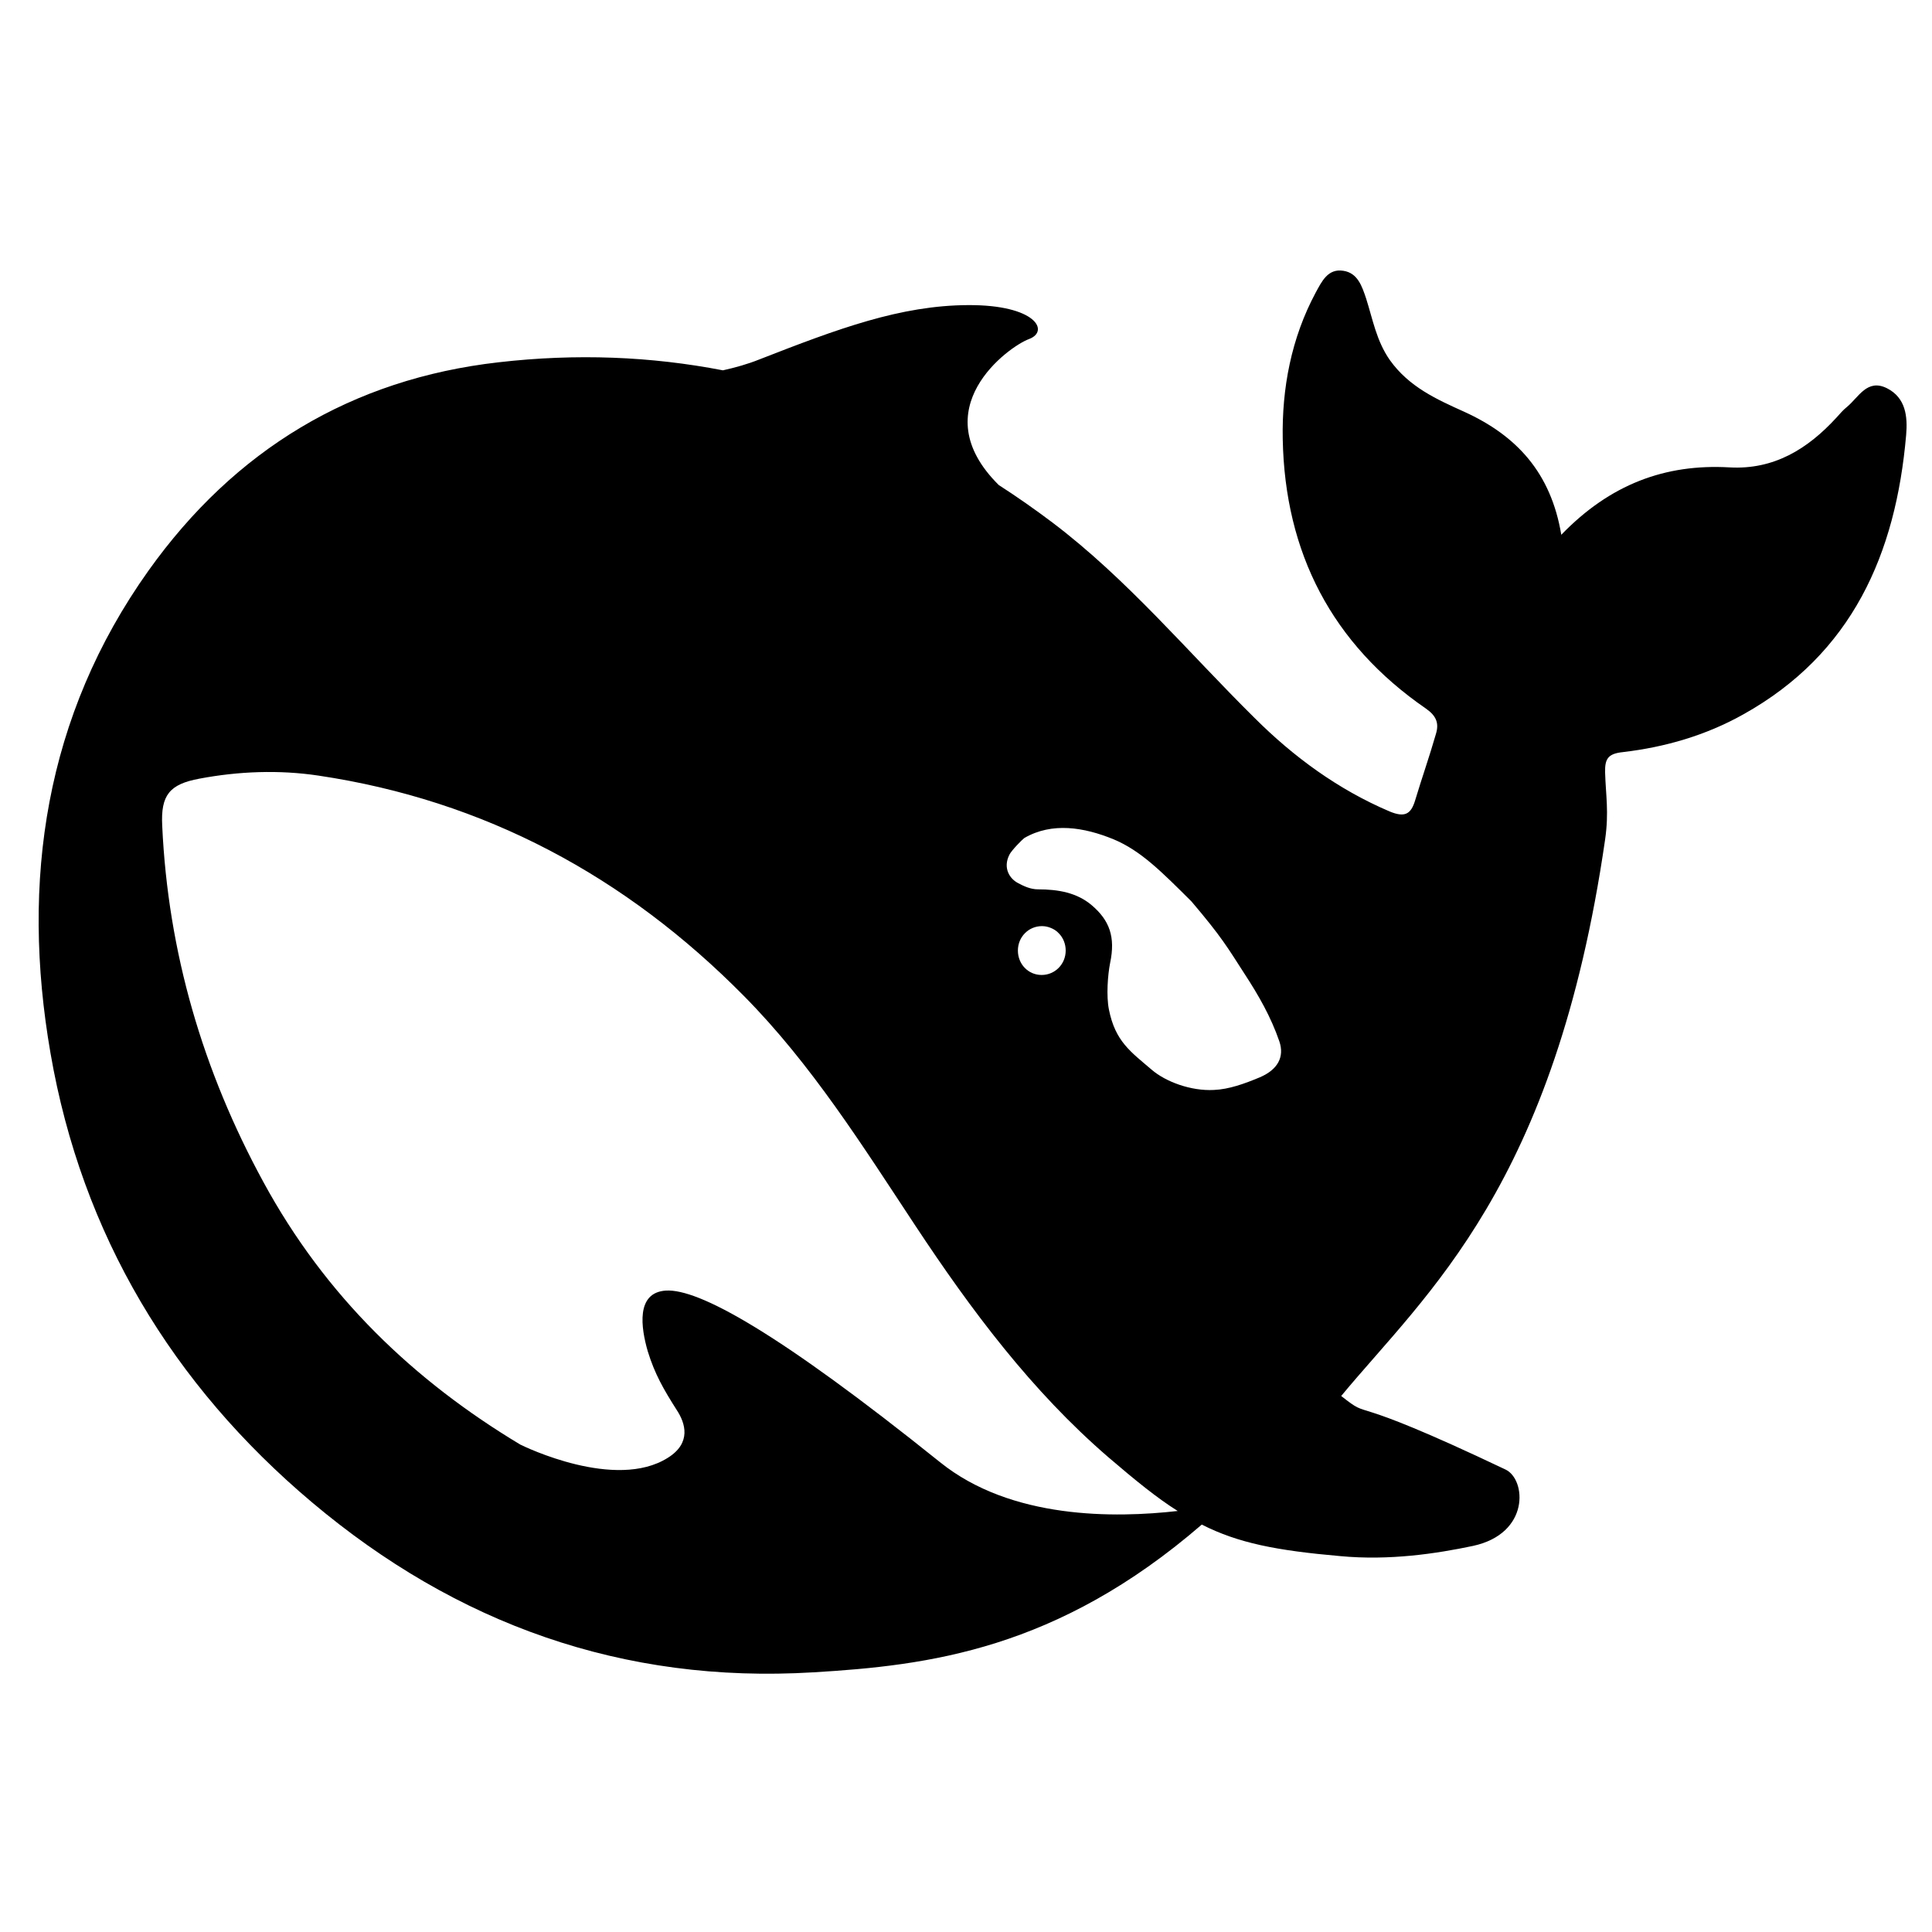
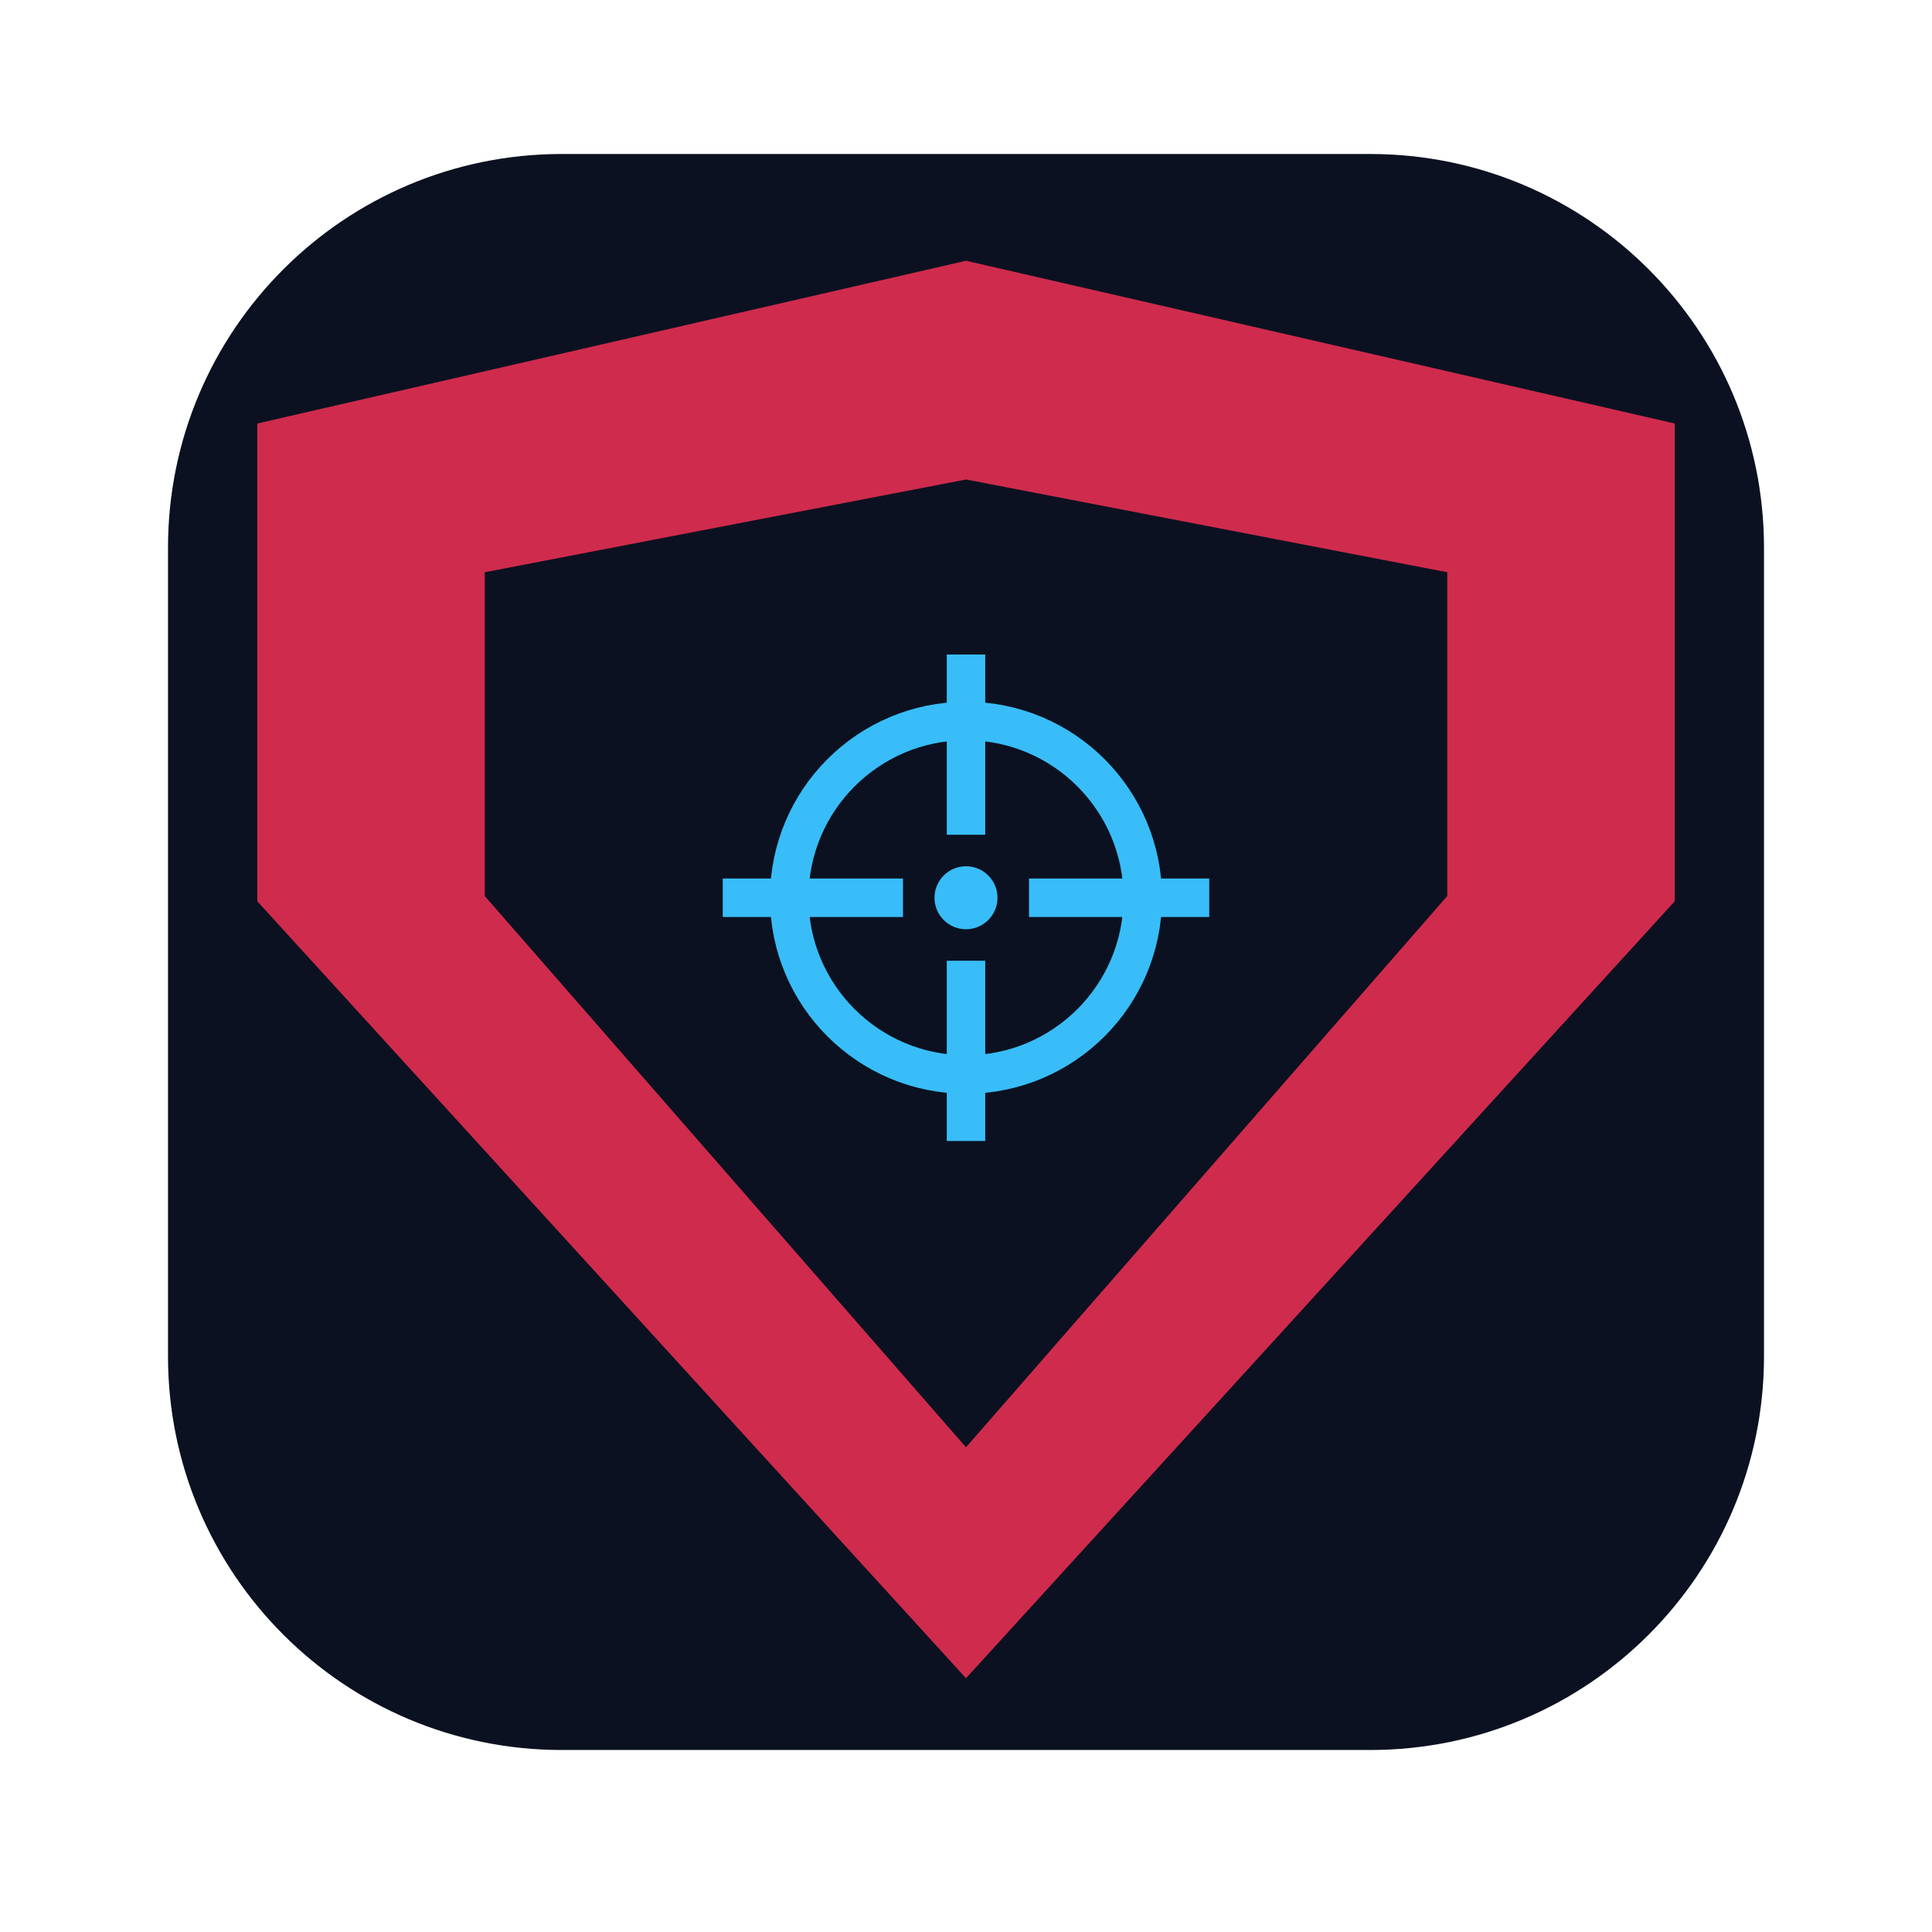
- <svg xmlns="http://www.w3.org/2000/svg" width="50" height="50" viewBox="0 0 50 50" fill="none">
-   <path id="path" d="M48.835 10.048C48.323 9.792 48.102 10.28 47.803 10.528C47.701 10.608 47.614 10.712 47.527 10.808C46.779 11.624 45.905 12.16 44.762 12.096C43.092 12 41.666 12.536 40.406 13.84C40.138 12.232 39.248 11.272 37.893 10.656C37.184 10.336 36.467 10.016 35.97 9.32C35.623 8.824 35.529 8.272 35.356 7.728C35.246 7.4 35.135 7.064 34.765 7.008C34.363 6.944 34.206 7.288 34.048 7.576C33.418 8.752 33.173 10.048 33.197 11.36C33.252 14.312 34.474 16.664 36.9 18.336C37.176 18.528 37.247 18.72 37.16 19C36.995 19.576 36.797 20.136 36.624 20.712C36.514 21.08 36.349 21.16 35.962 21C34.631 20.432 33.481 19.592 32.464 18.576C30.739 16.872 29.179 14.992 27.233 13.52C26.776 13.176 26.319 12.856 25.847 12.552C23.862 10.584 26.107 8.968 26.627 8.776C27.17 8.576 26.816 7.888 25.059 7.896C23.302 7.904 21.695 8.504 19.647 9.304C19.348 9.424 19.032 9.512 18.709 9.584C16.85 9.224 14.92 9.144 12.903 9.376C9.106 9.808 6.073 11.64 3.843 14.768C1.165 18.528 0.534 22.8 1.307 27.256C2.118 31.952 4.466 35.84 8.074 38.88C11.816 42.032 16.125 43.576 21.041 43.28C24.027 43.104 27.352 42.696 31.102 39.456C32.047 39.936 33.04 40.128 34.686 40.272C35.955 40.392 37.176 40.208 38.121 40.008C39.602 39.688 39.499 38.288 38.964 38.032C34.623 35.968 35.576 36.808 34.71 36.128C36.916 33.464 40.24 30.696 41.54 21.728C41.643 21.016 41.556 20.568 41.54 19.992C41.532 19.64 41.611 19.504 42.005 19.464C43.092 19.336 44.148 19.032 45.117 18.488C47.929 16.92 49.064 14.344 49.331 11.256C49.371 10.784 49.324 10.296 48.835 10.048ZM24.326 37.84C20.12 34.464 18.079 33.352 17.236 33.4C16.448 33.448 16.59 34.368 16.763 34.968C16.944 35.56 17.181 35.968 17.512 36.488C17.74 36.832 17.898 37.344 17.283 37.728C15.928 38.584 13.573 37.44 13.462 37.384C10.721 35.736 8.428 33.56 6.813 30.584C5.253 27.72 4.348 24.648 4.198 21.368C4.158 20.576 4.387 20.296 5.159 20.152C6.175 19.96 7.223 19.92 8.239 20.072C12.533 20.712 16.189 22.672 19.253 25.776C21.002 27.544 22.325 29.656 23.689 31.72C25.138 33.912 26.698 36 28.683 37.712C29.384 38.312 29.943 38.768 30.479 39.104C28.864 39.288 26.17 39.328 24.326 37.84ZM26.343 24.6C26.343 24.248 26.619 23.968 26.966 23.968C27.044 23.968 27.115 23.984 27.178 24.008C27.265 24.04 27.344 24.088 27.407 24.16C27.517 24.272 27.58 24.432 27.58 24.6C27.58 24.952 27.304 25.232 26.957 25.232C26.611 25.232 26.343 24.952 26.343 24.6ZM32.606 27.88C32.205 28.048 31.803 28.192 31.416 28.208C30.818 28.24 30.164 27.992 29.81 27.688C29.258 27.216 28.864 26.952 28.699 26.128C28.628 25.776 28.668 25.232 28.73 24.92C28.872 24.248 28.714 23.816 28.25 23.424C27.872 23.104 27.391 23.016 26.863 23.016C26.666 23.016 26.485 22.928 26.351 22.856C26.13 22.744 25.949 22.464 26.123 22.12C26.178 22.008 26.446 21.736 26.509 21.688C27.226 21.272 28.053 21.408 28.817 21.72C29.526 22.016 30.061 22.56 30.834 23.328C31.622 24.256 31.763 24.512 32.212 25.208C32.567 25.752 32.89 26.312 33.11 26.952C33.245 27.352 33.071 27.68 32.606 27.88Z" fill="#000" fill-opacity="1" fill-rule="nonzero" />
+ <svg xmlns="http://www.w3.org/2000/svg" width="1104" height="1104" viewBox="0 0 1104 1104" fill="none">
+   <g transform="translate(40 32)">
+     <rect x="56" y="56" width="912" height="912" rx="225" fill="#0B1120" />
+     <path fill="#CF2B4D" fill-rule="evenodd" d="M512 117L917 210L917 483L512 927L107 483L107 210Z M512 242L787 295L787 480L512 795L237 480L237 295Z" />
+     <circle cx="512" cy="481" r="101" fill="none" stroke="#38BDF8" stroke-width="22" />
+     <g fill="#38BDF8">
+       <rect x="501" y="342" width="22" height="103" />
+       <rect x="501" y="517" width="22" height="103" />
+       <rect x="373" y="470" width="103" height="22" />
+       <rect x="548" y="470" width="103" height="22" />
+       <circle cx="512" cy="481" r="18" />
+     </g>
+   </g>
</svg>
